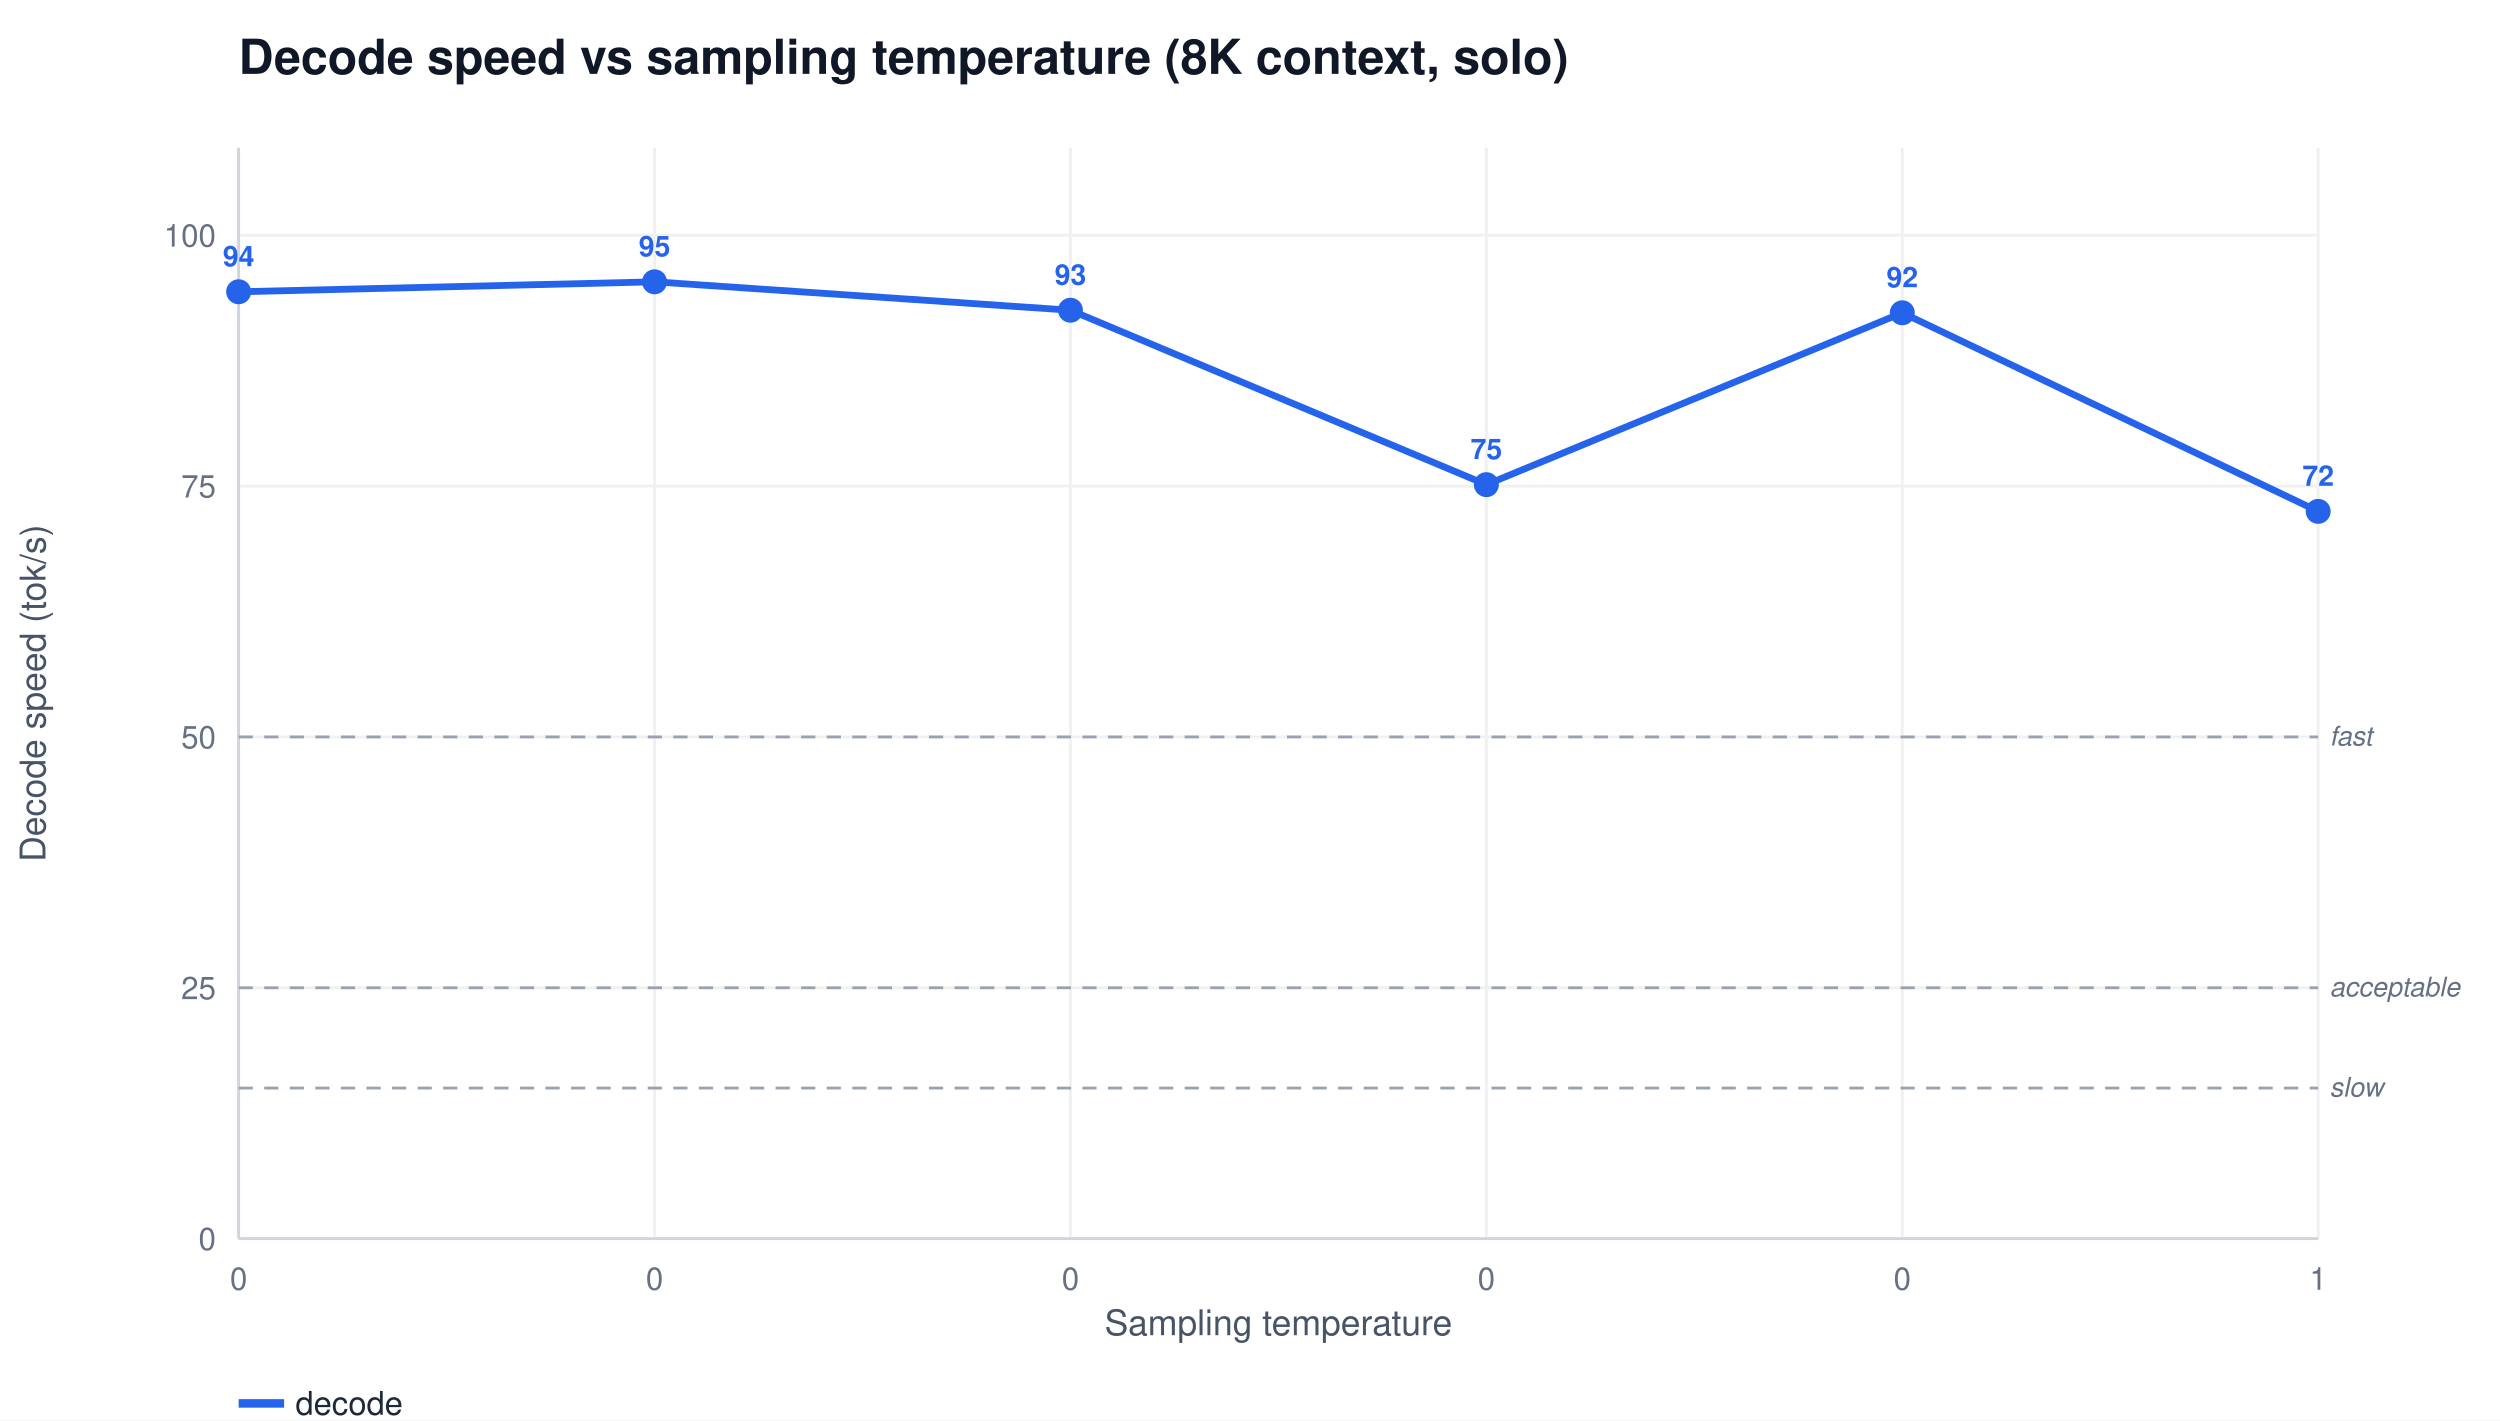
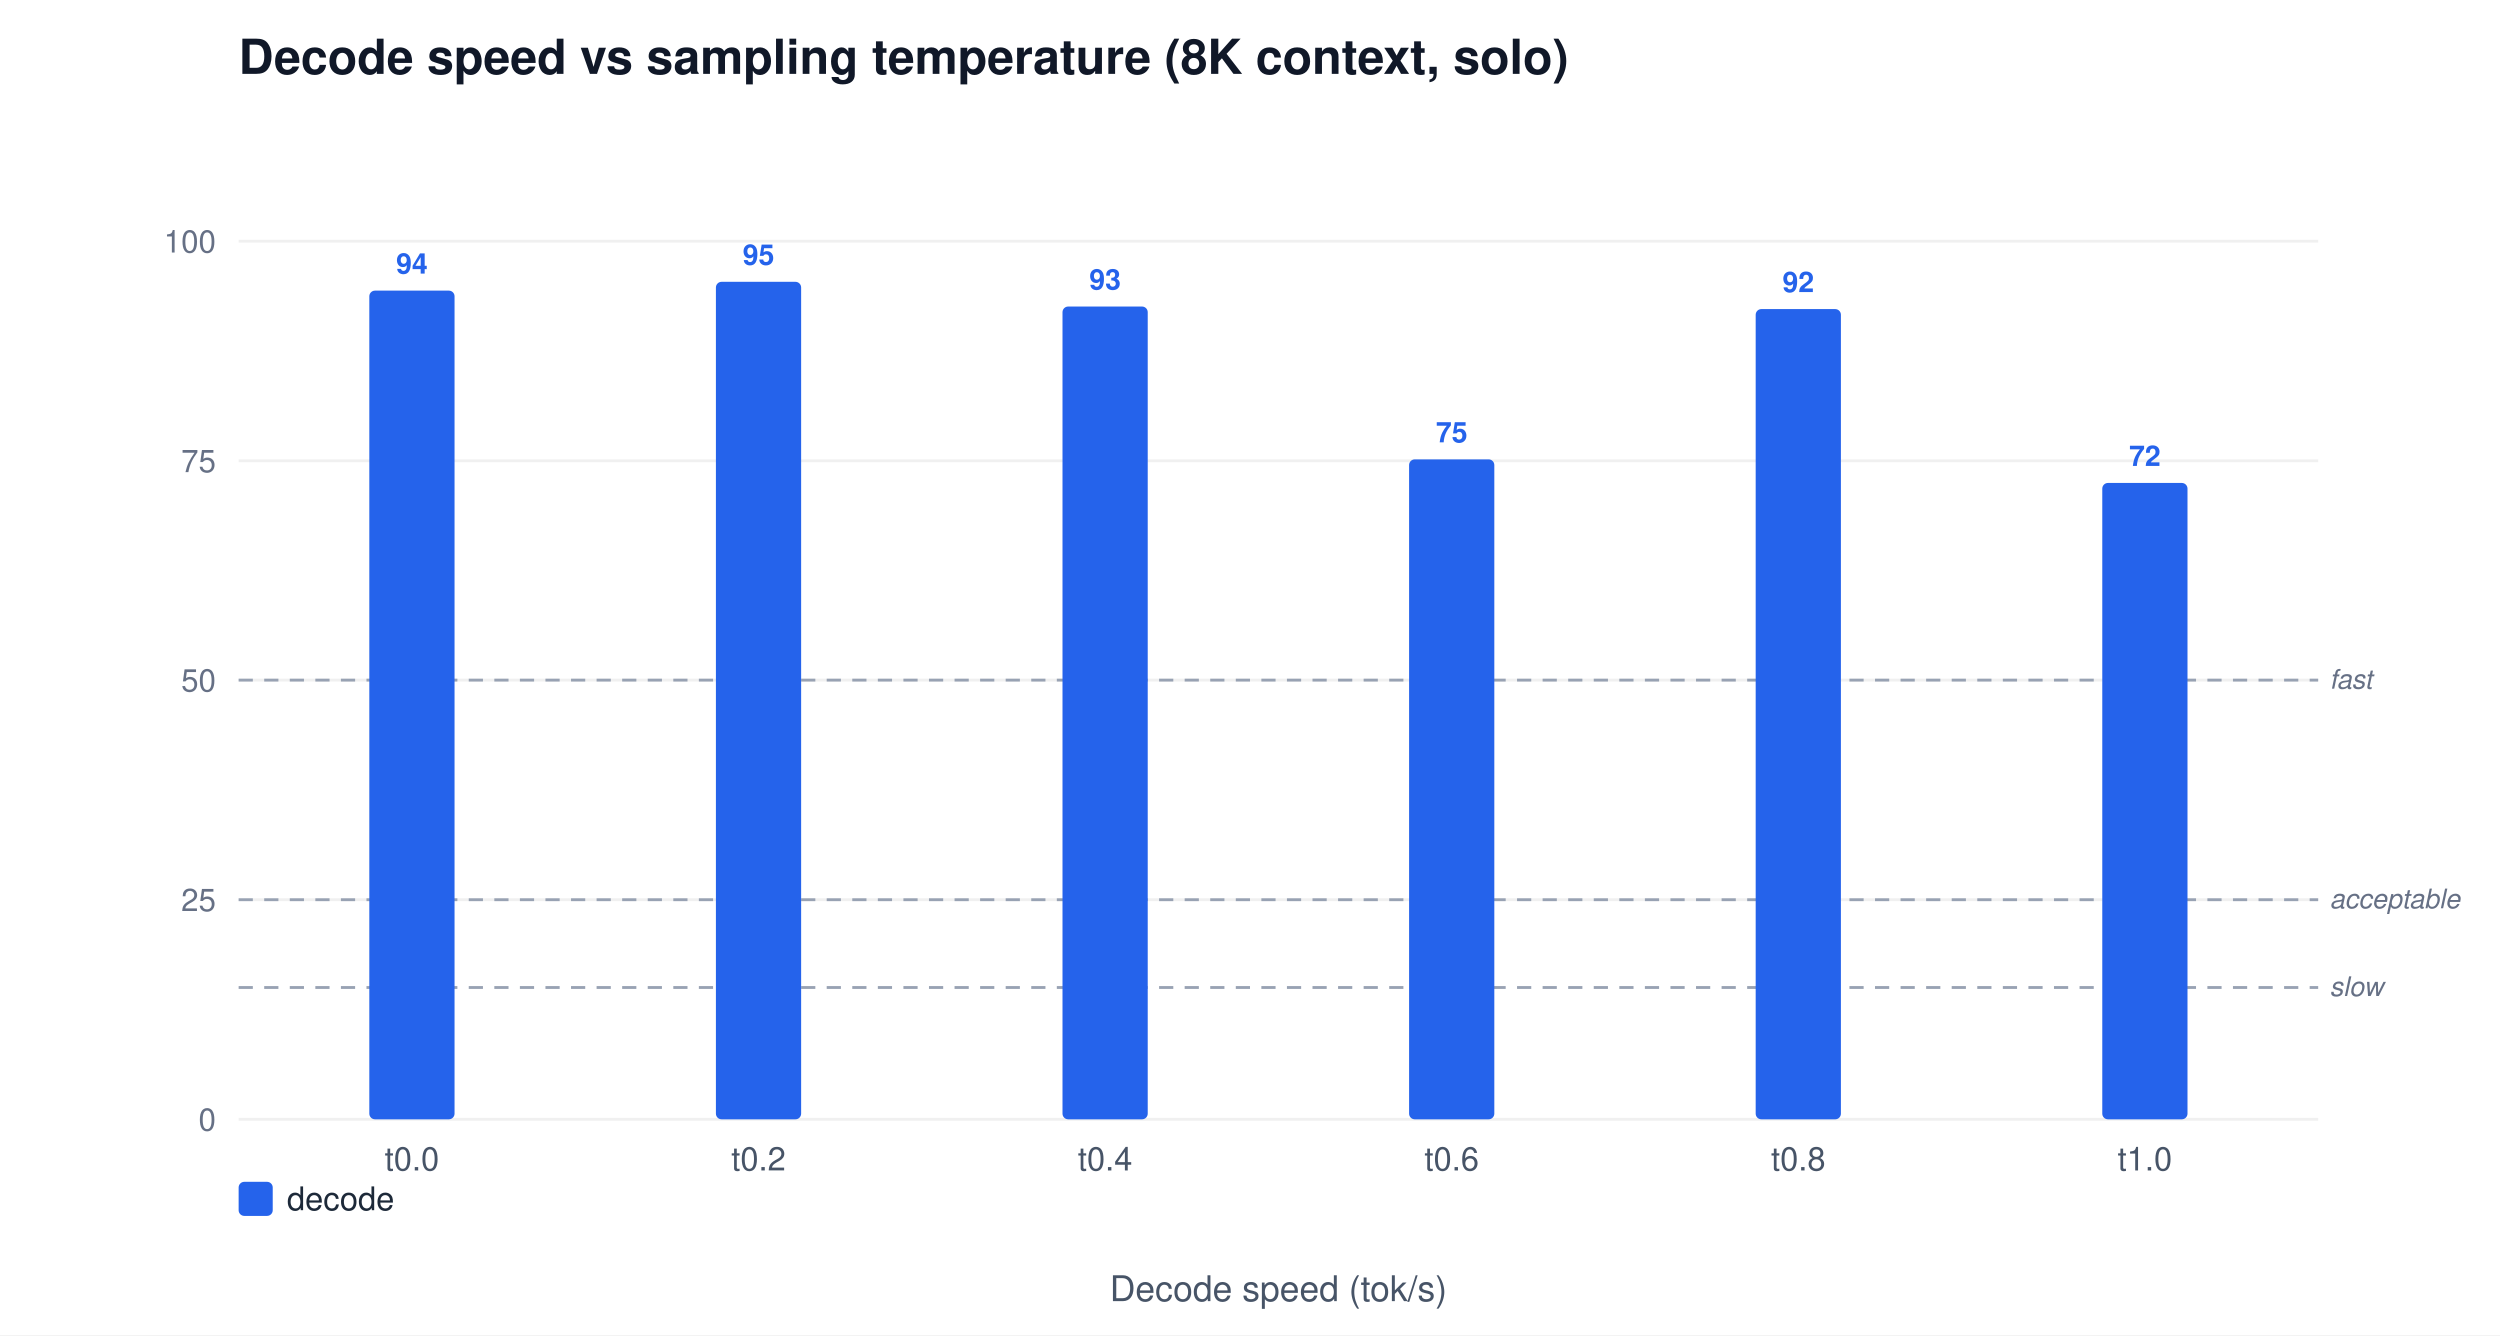
- <svg xmlns="http://www.w3.org/2000/svg" width="880" height="500" viewBox="0 0 880 500" font-family="Segoe UI, Helvetica, Arial, sans-serif">
-   <rect width="880" height="500" fill="#ffffff" />
+ <svg xmlns="http://www.w3.org/2000/svg" width="880" height="470" viewBox="0 0 880 470" font-family="Segoe UI, Helvetica, Arial, sans-serif">
+   <rect width="880" height="470" fill="#ffffff" />
  <text x="84" y="26" font-size="17" font-weight="600" fill="#101828">Decode speed vs sampling temperature (8K context, solo)</text>
-   <line x1="84" y1="436.0" x2="816" y2="436.0" stroke="#f0f0f0" stroke-width="1" />
-   <text x="76" y="440.0" font-size="11" fill="#667085" text-anchor="end">0</text>
-   <line x1="84" y1="347.7" x2="816" y2="347.7" stroke="#f0f0f0" stroke-width="1" />
-   <text x="76" y="351.7" font-size="11" fill="#667085" text-anchor="end">25</text>
-   <line x1="84" y1="259.4" x2="816" y2="259.4" stroke="#f0f0f0" stroke-width="1" />
-   <text x="76" y="263.4" font-size="11" fill="#667085" text-anchor="end">50</text>
-   <line x1="84" y1="171.1" x2="816" y2="171.1" stroke="#f0f0f0" stroke-width="1" />
-   <text x="76" y="175.1" font-size="11" fill="#667085" text-anchor="end">75</text>
-   <line x1="84" y1="82.8" x2="816" y2="82.8" stroke="#f0f0f0" stroke-width="1" />
-   <text x="76" y="86.8" font-size="11" fill="#667085" text-anchor="end">100</text>
-   <line x1="84.0" y1="52" x2="84.0" y2="436" stroke="#f0f0f0" stroke-width="1" />
-   <text x="84.0" y="454" font-size="11" fill="#667085" text-anchor="middle">0</text>
-   <line x1="230.4" y1="52" x2="230.4" y2="436" stroke="#f0f0f0" stroke-width="1" />
-   <text x="230.4" y="454" font-size="11" fill="#667085" text-anchor="middle">0</text>
-   <line x1="376.8" y1="52" x2="376.8" y2="436" stroke="#f0f0f0" stroke-width="1" />
-   <text x="376.8" y="454" font-size="11" fill="#667085" text-anchor="middle">0</text>
-   <line x1="523.2" y1="52" x2="523.2" y2="436" stroke="#f0f0f0" stroke-width="1" />
-   <text x="523.2" y="454" font-size="11" fill="#667085" text-anchor="middle">0</text>
-   <line x1="669.6" y1="52" x2="669.6" y2="436" stroke="#f0f0f0" stroke-width="1" />
-   <text x="669.6" y="454" font-size="11" fill="#667085" text-anchor="middle">0</text>
-   <line x1="816.0" y1="52" x2="816.0" y2="436" stroke="#f0f0f0" stroke-width="1" />
-   <text x="816.0" y="454" font-size="11" fill="#667085" text-anchor="middle">1</text>
-   <line x1="84" y1="436" x2="816" y2="436" stroke="#d0d5dd" stroke-width="1" />
-   <line x1="84" y1="52" x2="84" y2="436" stroke="#d0d5dd" stroke-width="1" />
-   <line x1="84" y1="383.0" x2="816" y2="383.0" stroke="#98a2b3" stroke-width="1" stroke-dasharray="5 4" />
-   <text x="820" y="386.0" font-size="9.5" fill="#667085" font-style="italic">slow</text>
-   <line x1="84" y1="347.7" x2="816" y2="347.7" stroke="#98a2b3" stroke-width="1" stroke-dasharray="5 4" />
-   <text x="820" y="350.7" font-size="9.5" fill="#667085" font-style="italic">acceptable</text>
-   <line x1="84" y1="259.4" x2="816" y2="259.4" stroke="#98a2b3" stroke-width="1" stroke-dasharray="5 4" />
-   <text x="820" y="262.4" font-size="9.5" fill="#667085" font-style="italic">fast</text>
-   <polyline points="84.0,102.7 230.4,99.2 376.8,109.2 523.2,170.6 669.6,110.1 816.0,180.0" fill="none" stroke="#2563eb" stroke-width="2.4" />
-   <circle cx="84.0" cy="102.7" r="4.4" fill="#2563eb" />
-   <circle cx="230.4" cy="99.2" r="4.4" fill="#2563eb" />
-   <circle cx="376.8" cy="109.2" r="4.4" fill="#2563eb" />
-   <circle cx="523.2" cy="170.6" r="4.4" fill="#2563eb" />
-   <circle cx="669.6" cy="110.1" r="4.4" fill="#2563eb" />
-   <circle cx="816.0" cy="180.0" r="4.4" fill="#2563eb" />
-   <text x="84.0" y="93.7" font-size="10" fill="#2563eb" text-anchor="middle" font-weight="600">94</text>
-   <text x="230.4" y="90.2" font-size="10" fill="#2563eb" text-anchor="middle" font-weight="600">95</text>
-   <text x="376.8" y="100.2" font-size="10" fill="#2563eb" text-anchor="middle" font-weight="600">93</text>
-   <text x="523.2" y="161.6" font-size="10" fill="#2563eb" text-anchor="middle" font-weight="600">75</text>
-   <text x="669.6" y="101.1" font-size="10" fill="#2563eb" text-anchor="middle" font-weight="600">92</text>
-   <text x="816.0" y="171.0" font-size="10" fill="#2563eb" text-anchor="middle" font-weight="600">72</text>
-   <line x1="84" y1="494" x2="100" y2="494" stroke="#2563eb" stroke-width="3" />
-   <text x="104" y="498" font-size="11.5" fill="#1d2939">decode</text>
-   <text x="450" y="470" font-size="12.5" fill="#475467" text-anchor="middle">Sampling temperature</text>
-   <text x="16" y="244" font-size="12.5" fill="#475467" text-anchor="middle" transform="rotate(-90 16 244)">Decode speed (tok/s)</text>
+   <line x1="84" y1="394.0" x2="816" y2="394.0" stroke="#f0f0f0" stroke-width="1" />
+   <text x="76" y="398.0" font-size="11" fill="#667085" text-anchor="end">0</text>
+   <line x1="84" y1="316.7" x2="816" y2="316.7" stroke="#f0f0f0" stroke-width="1" />
+   <text x="76" y="320.7" font-size="11" fill="#667085" text-anchor="end">25</text>
+   <line x1="84" y1="239.4" x2="816" y2="239.4" stroke="#f0f0f0" stroke-width="1" />
+   <text x="76" y="243.4" font-size="11" fill="#667085" text-anchor="end">50</text>
+   <line x1="84" y1="162.2" x2="816" y2="162.2" stroke="#f0f0f0" stroke-width="1" />
+   <text x="76" y="166.2" font-size="11" fill="#667085" text-anchor="end">75</text>
+   <line x1="84" y1="84.9" x2="816" y2="84.9" stroke="#f0f0f0" stroke-width="1" />
+   <text x="76" y="88.9" font-size="11" fill="#667085" text-anchor="end">100</text>
+   <line x1="84" y1="347.6" x2="816" y2="347.6" stroke="#98a2b3" stroke-width="1" stroke-dasharray="5 4" />
+   <text x="820" y="350.6" font-size="9.5" fill="#667085" font-style="italic">slow</text>
+   <line x1="84" y1="316.7" x2="816" y2="316.7" stroke="#98a2b3" stroke-width="1" stroke-dasharray="5 4" />
+   <text x="820" y="319.7" font-size="9.5" fill="#667085" font-style="italic">acceptable</text>
+   <line x1="84" y1="239.4" x2="816" y2="239.4" stroke="#98a2b3" stroke-width="1" stroke-dasharray="5 4" />
+   <text x="820" y="242.4" font-size="9.5" fill="#667085" font-style="italic">fast</text>
+   <rect x="130.0" y="102.3" width="30.0" height="291.7" fill="#2563eb" rx="2" />
+   <text x="145.0" y="96.3" font-size="10" fill="#2563eb" text-anchor="middle" font-weight="600">94</text>
+   <text x="145.0" y="412" font-size="11.5" fill="#475467" text-anchor="middle">t0.0</text>
+   <rect x="252.0" y="99.2" width="30.0" height="294.8" fill="#2563eb" rx="2" />
+   <text x="267.0" y="93.2" font-size="10" fill="#2563eb" text-anchor="middle" font-weight="600">95</text>
+   <text x="267.0" y="412" font-size="11.5" fill="#475467" text-anchor="middle">t0.2</text>
+   <rect x="374.0" y="107.9" width="30.0" height="286.1" fill="#2563eb" rx="2" />
+   <text x="389.0" y="101.9" font-size="10" fill="#2563eb" text-anchor="middle" font-weight="600">93</text>
+   <text x="389.0" y="412" font-size="11.5" fill="#475467" text-anchor="middle">t0.4</text>
+   <rect x="496.0" y="161.7" width="30.0" height="232.3" fill="#2563eb" rx="2" />
+   <text x="511.0" y="155.7" font-size="10" fill="#2563eb" text-anchor="middle" font-weight="600">75</text>
+   <text x="511.0" y="412" font-size="11.5" fill="#475467" text-anchor="middle">t0.6</text>
+   <rect x="618.0" y="108.8" width="30.0" height="285.2" fill="#2563eb" rx="2" />
+   <text x="633.0" y="102.8" font-size="10" fill="#2563eb" text-anchor="middle" font-weight="600">92</text>
+   <text x="633.0" y="412" font-size="11.5" fill="#475467" text-anchor="middle">t0.8</text>
+   <rect x="740.0" y="170.0" width="30.0" height="224.0" fill="#2563eb" rx="2" />
+   <text x="755.0" y="164.0" font-size="10" fill="#2563eb" text-anchor="middle" font-weight="600">72</text>
+   <text x="755.0" y="412" font-size="11.5" fill="#475467" text-anchor="middle">t1.0</text>
+   <rect x="84" y="416" width="12" height="12" fill="#2563eb" rx="2" />
+   <text x="101" y="426" font-size="11.5" fill="#1d2939">decode</text>
+   <text x="450" y="458" font-size="12.5" fill="#475467" text-anchor="middle">Decode speed (tok/s)</text>
</svg>
